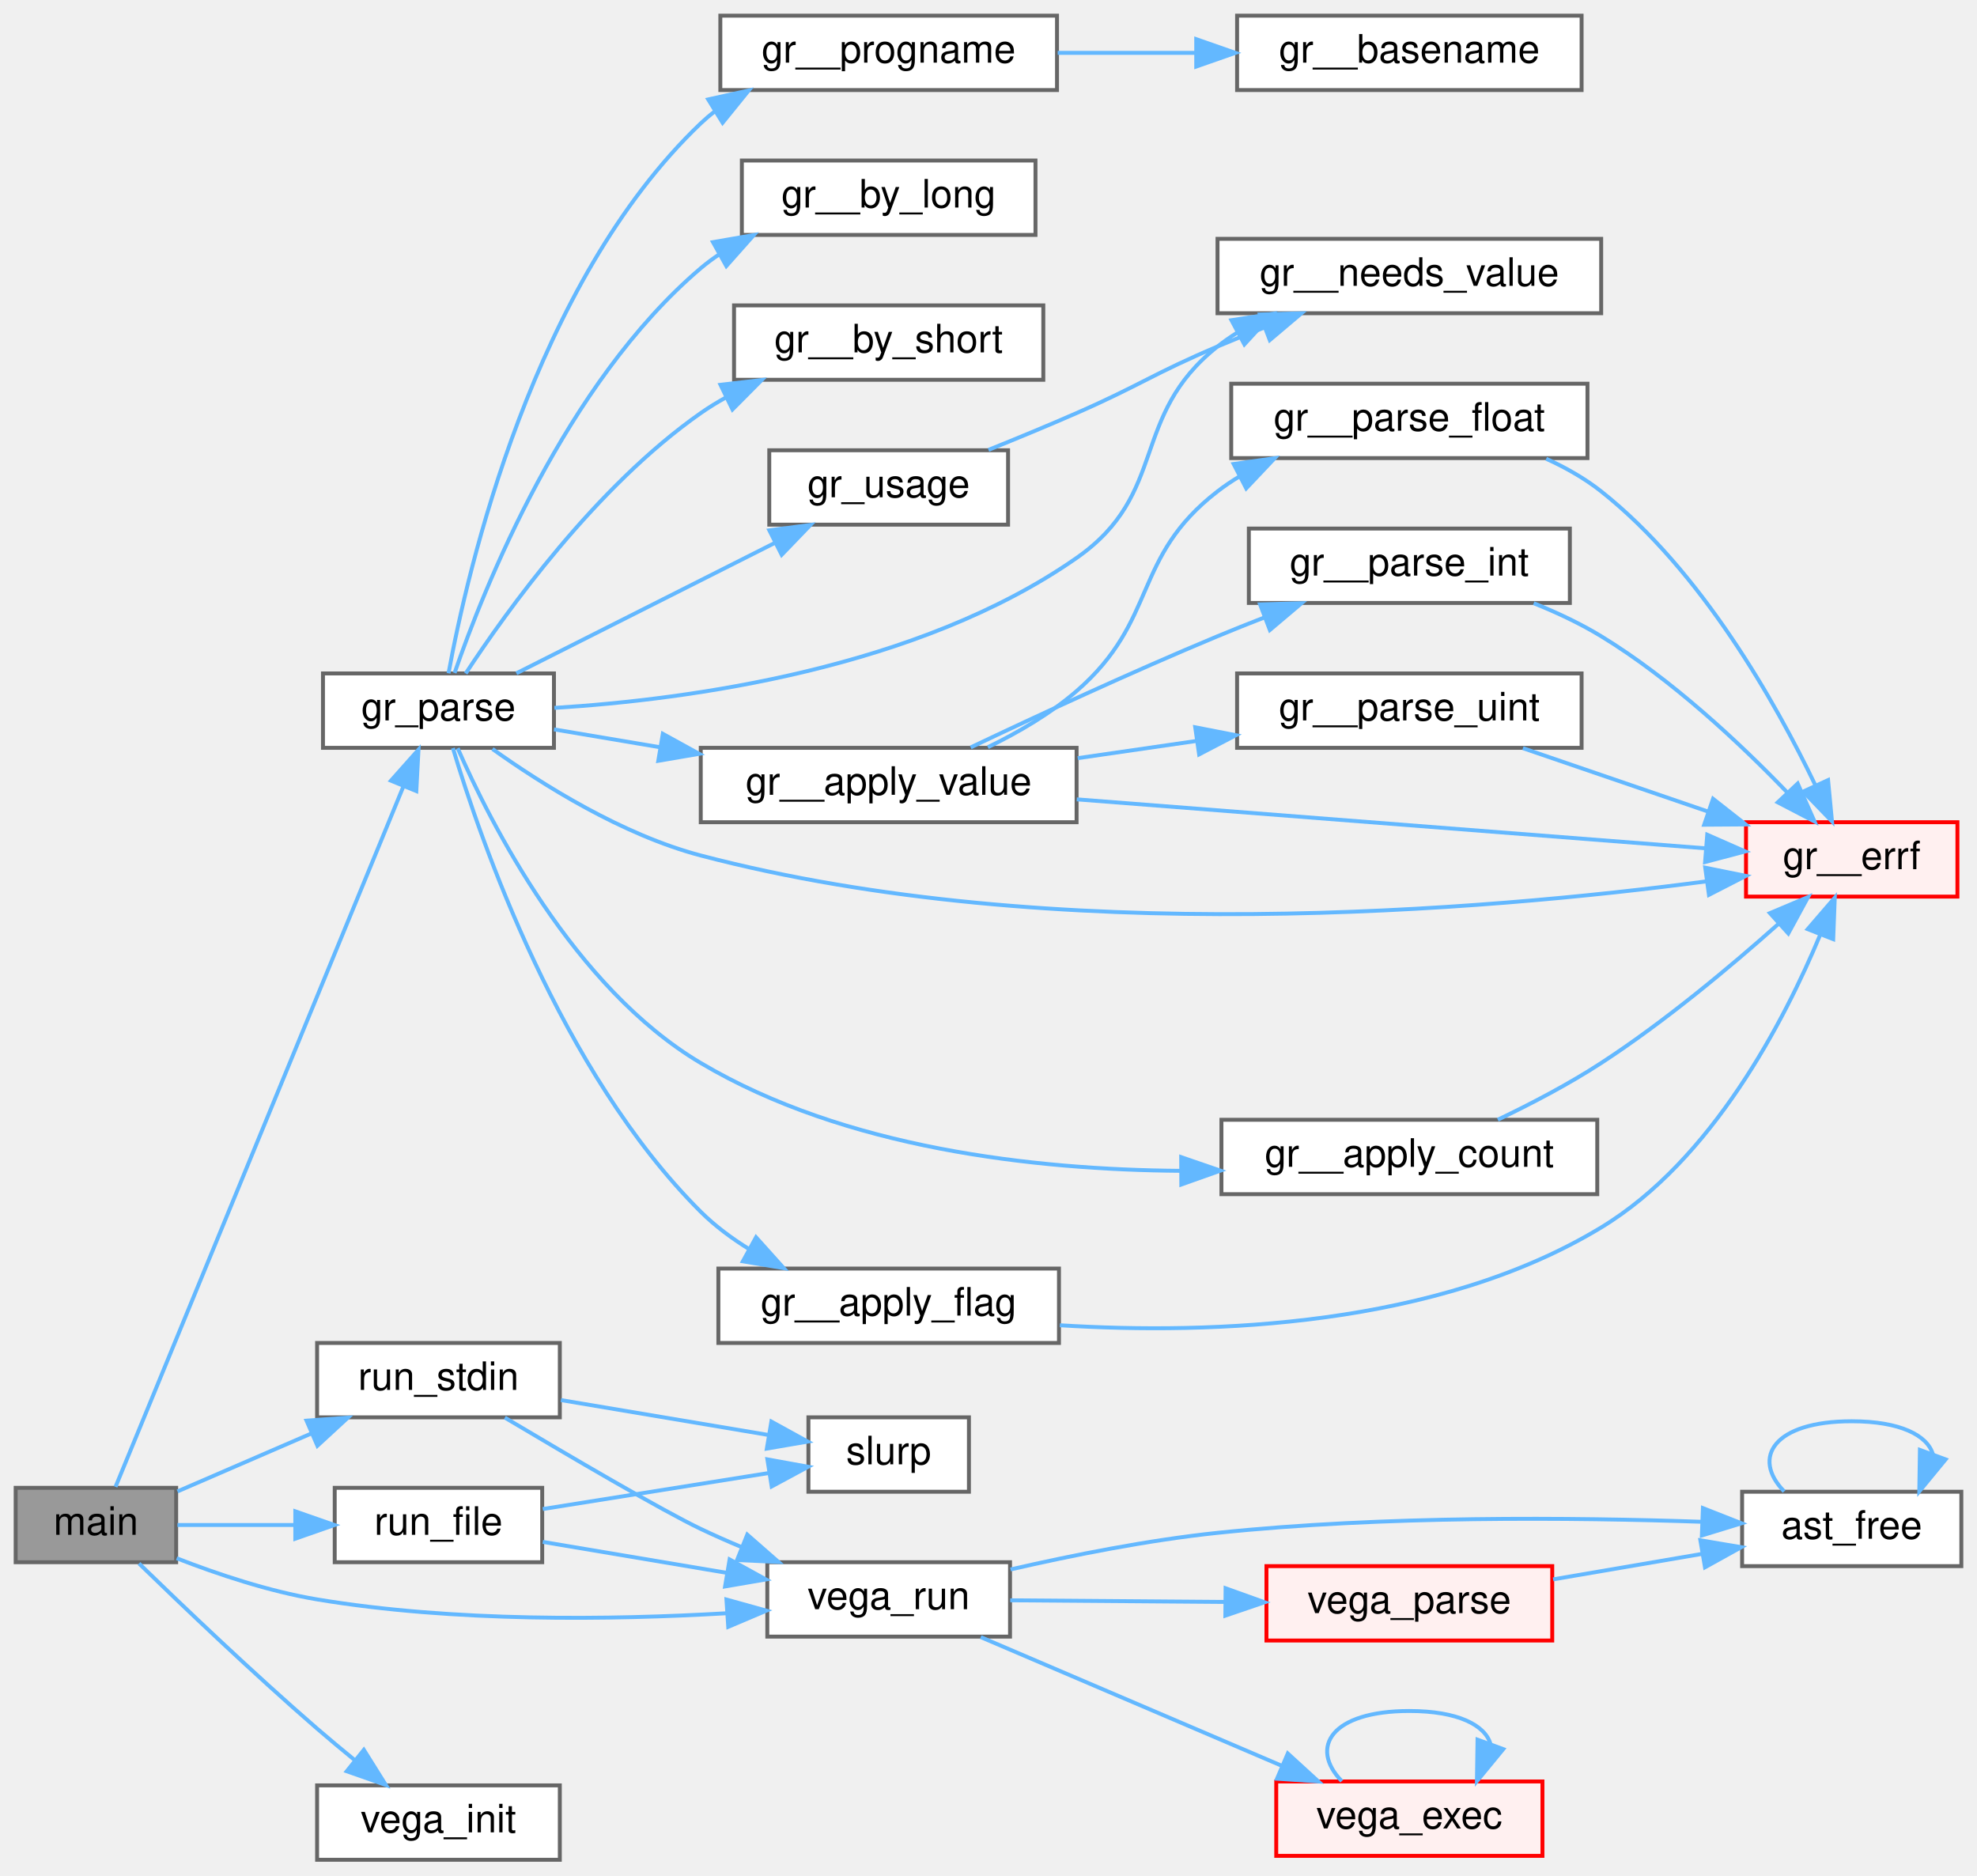
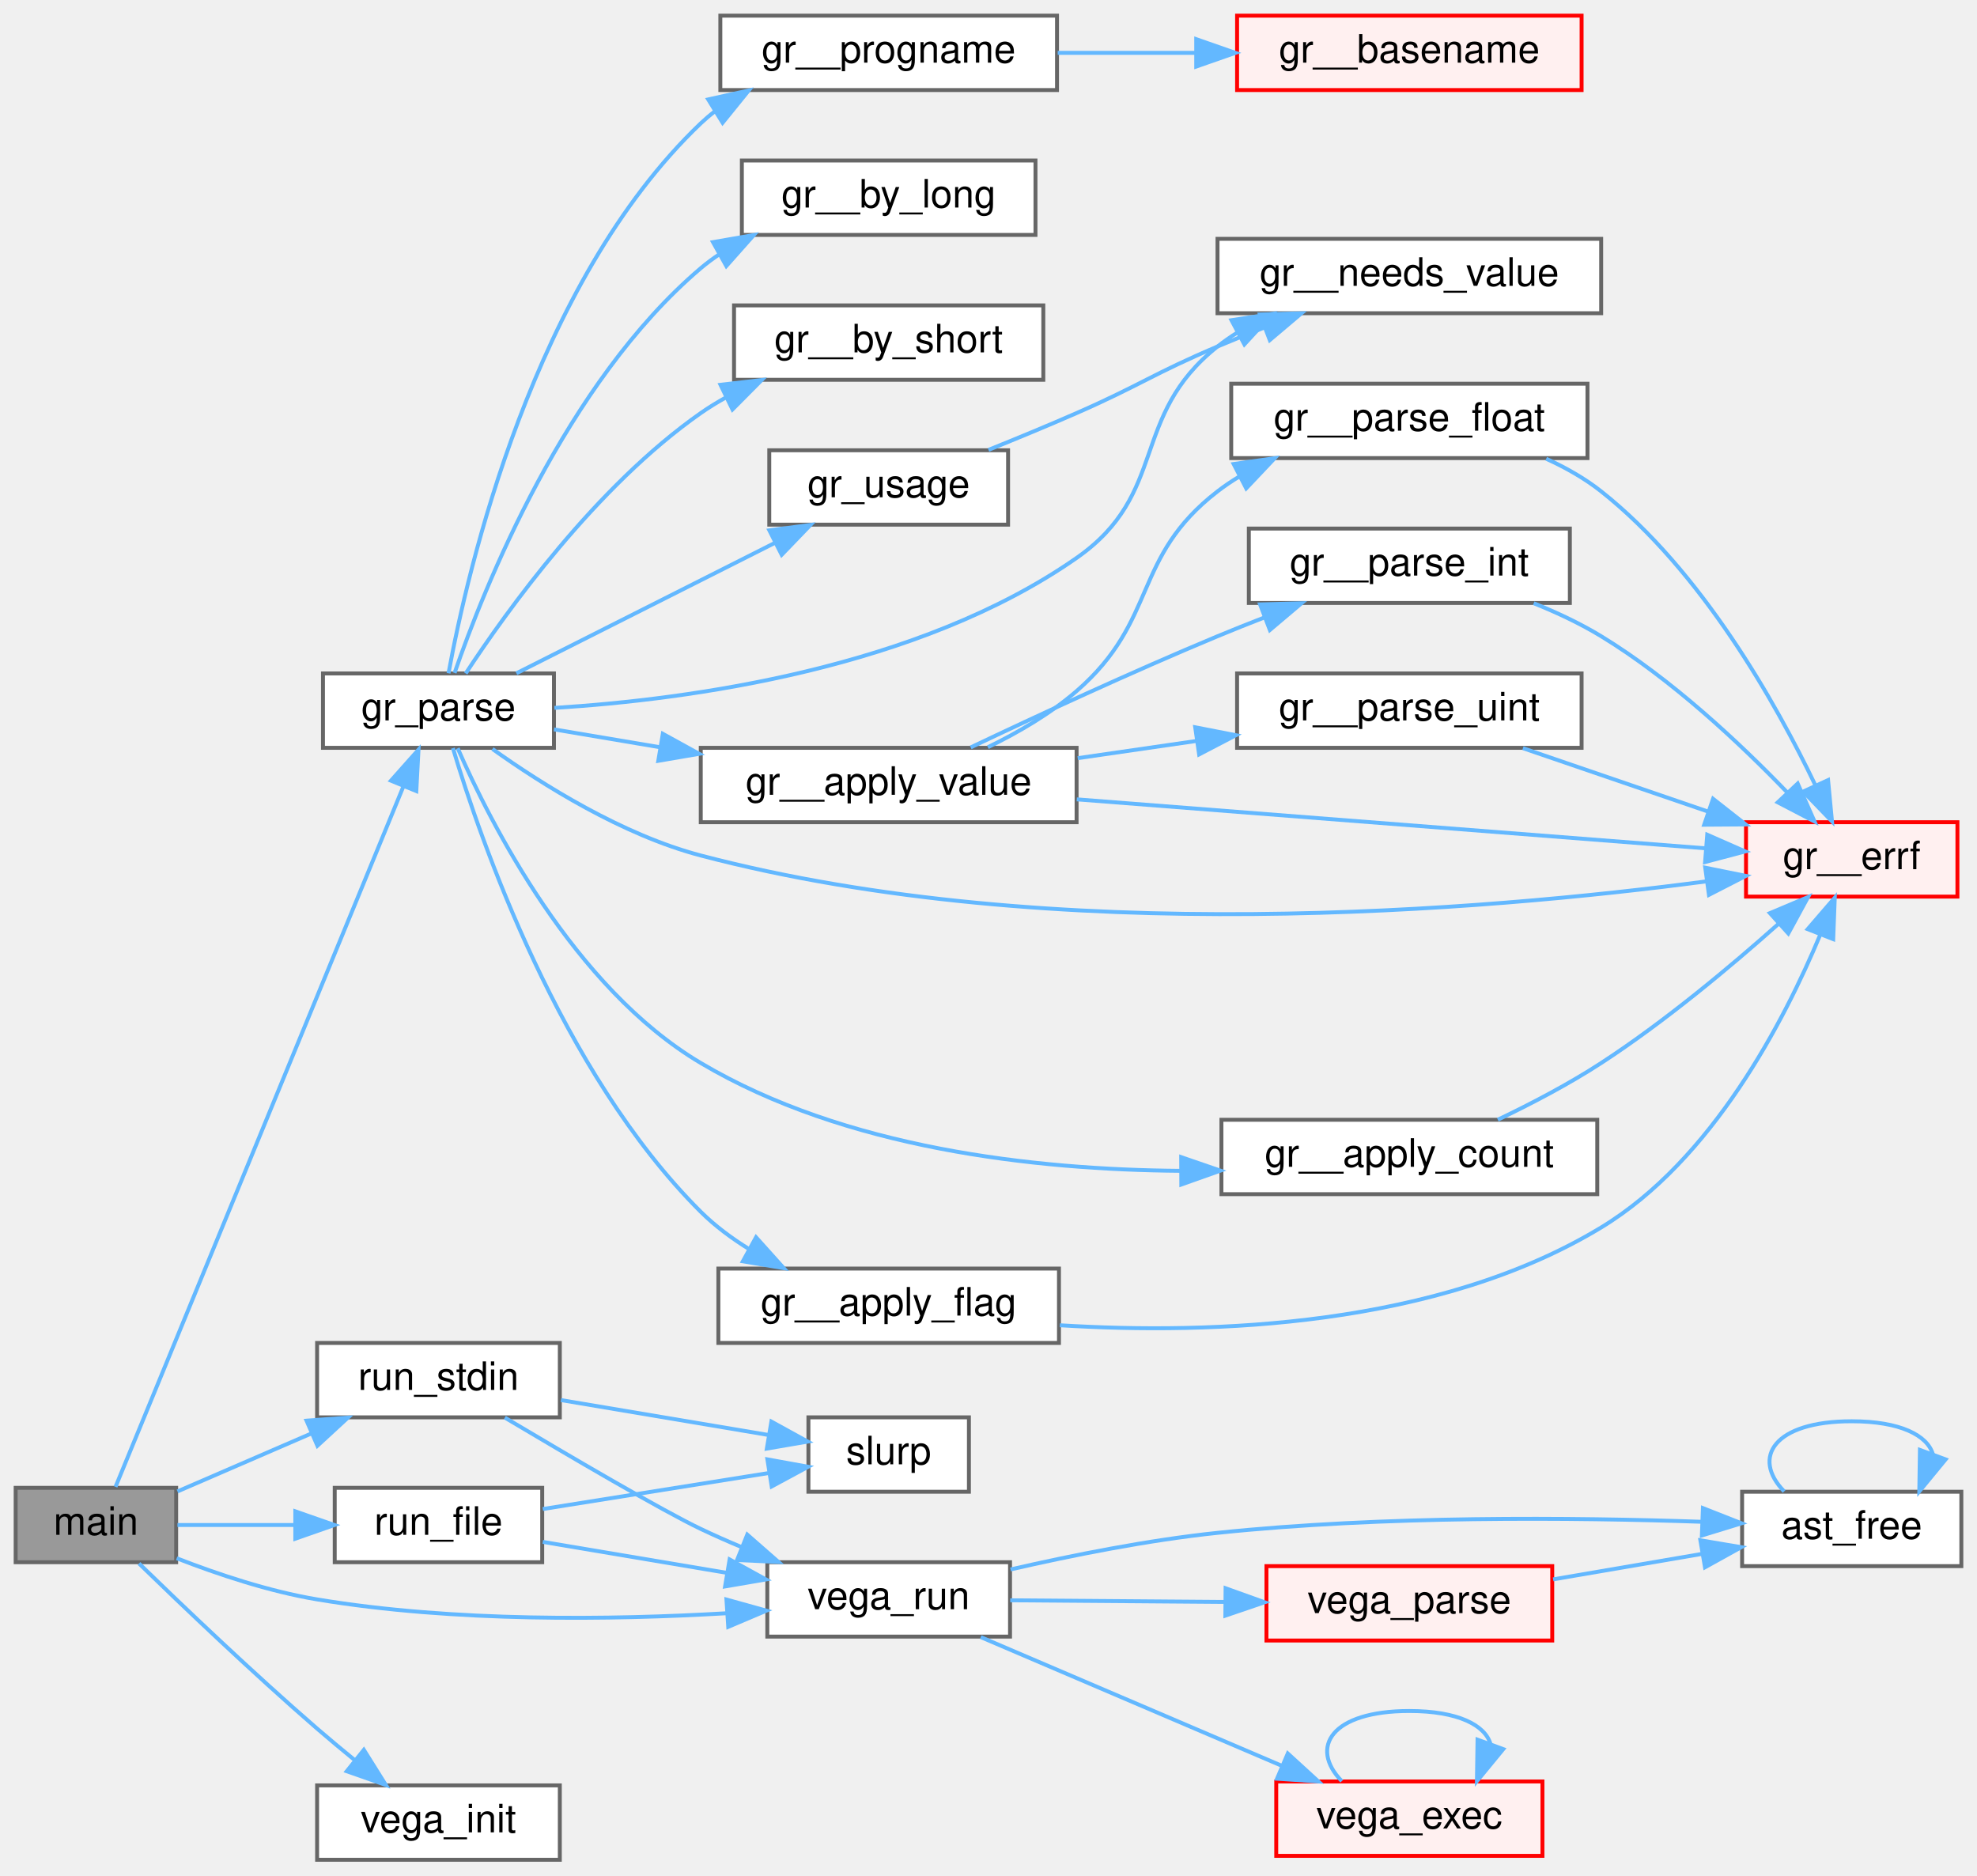
<svg xmlns="http://www.w3.org/2000/svg" xmlns:xlink="http://www.w3.org/1999/xlink" width="505pt" height="479pt" viewBox="0.00 0.00 505.00 479.00">
  <g id="graph0" class="graph" transform="scale(1 1) rotate(0) translate(4 475)">
    <g id="Node000001" class="node">
      <g id="a_Node000001">
        <a xlink:title=" ">
          <polygon fill="#999999" stroke="#666666" points="41,-95 0,-95 0,-76 41,-76 41,-95" />
          <text text-anchor="middle" x="20.5" y="-83" font-family="Helvetica,sans-Serif" font-size="10.00">main</text>
        </a>
      </g>
    </g>
    <g id="Node000002" class="node">
      <g id="a_Node000002">
        <a xlink:href="grendizer_8c.html#a856ce27279fc9ff59cc800cb6b638444" target="_top" xlink:title="Parse command-line arguments according to spec.">
          <polygon fill="white" stroke="#666666" points="137.5,-303 78.5,-303 78.5,-284 137.5,-284 137.5,-303" />
          <text text-anchor="middle" x="108" y="-291" font-family="Helvetica,sans-Serif" font-size="10.00">gr_parse</text>
        </a>
      </g>
    </g>
    <g id="edge1_Node000001_Node000002" class="edge">
      <g id="a_edge1_Node000001_Node000002">
        <a xlink:title=" ">
          <path fill="none" stroke="#63b8ff" d="M25.51,-95.25C38.75,-127.46 81.22,-230.79 99.03,-274.11" />
          <polygon fill="#63b8ff" stroke="#63b8ff" points="95.86,-275.61 102.9,-283.53 102.34,-272.95 95.86,-275.61" />
        </a>
      </g>
    </g>
-     <g id="Node000018" class="node">
-       <g id="a_Node000018">
+     <g id="Node000019" class="node">
+       <g id="a_Node000019">
        <a xlink:href="user_2apps_2vega_2main_8c.html#ae3a067ea1e9a6422d4961a492ef99534" target="_top" xlink:title=" ">
          <polygon fill="white" stroke="#666666" points="134.5,-95 81.5,-95 81.5,-76 134.5,-76 134.5,-95" />
          <text text-anchor="middle" x="108" y="-83" font-family="Helvetica,sans-Serif" font-size="10.00">run_file</text>
        </a>
      </g>
    </g>
-     <g id="edge22_Node000001_Node000018" class="edge">
-       <g id="a_edge22_Node000001_Node000018">
+     <g id="edge22_Node000001_Node000019" class="edge">
+       <g id="a_edge22_Node000001_Node000019">
        <a xlink:title=" ">
          <path fill="none" stroke="#63b8ff" d="M41.33,-85.5C50.28,-85.5 61.14,-85.5 71.43,-85.5" />
          <polygon fill="#63b8ff" stroke="#63b8ff" points="71.43,-89 81.43,-85.5 71.43,-82 71.43,-89" />
        </a>
      </g>
    </g>
-     <g id="Node000020" class="node">
-       <g id="a_Node000020">
+     <g id="Node000021" class="node">
+       <g id="a_Node000021">
        <a xlink:href="vega_8c.html#a95d9a07c640e9123954c98285e304307" target="_top" xlink:title="Parse and execute one line of vega input.">
          <polygon fill="white" stroke="#666666" points="254,-76 192,-76 192,-57 254,-57 254,-76" />
          <text text-anchor="middle" x="223" y="-64" font-family="Helvetica,sans-Serif" font-size="10.00">vega_run</text>
        </a>
      </g>
    </g>
-     <g id="edge35_Node000001_Node000020" class="edge">
-       <g id="a_edge35_Node000001_Node000020">
+     <g id="edge35_Node000001_Node000021" class="edge">
+       <g id="a_edge35_Node000001_Node000021">
        <a xlink:title=" ">
          <path fill="none" stroke="#63b8ff" d="M41.13,-77.01C51.56,-72.95 64.74,-68.54 77,-66.5 111.94,-60.68 152.28,-61.26 181.53,-62.96" />
          <polygon fill="#63b8ff" stroke="#63b8ff" points="181.56,-66.47 191.77,-63.63 182.02,-59.49 181.56,-66.47" />
        </a>
      </g>
    </g>
-     <g id="Node000097" class="node">
-       <g id="a_Node000097">
+     <g id="Node000098" class="node">
+       <g id="a_Node000098">
        <a xlink:href="user_2apps_2vega_2main_8c.html#a96d656030559612d7fc9ebe5b3421bf1" target="_top" xlink:title=" ">
          <polygon fill="white" stroke="#666666" points="139,-132 77,-132 77,-113 139,-113 139,-132" />
          <text text-anchor="middle" x="108" y="-120" font-family="Helvetica,sans-Serif" font-size="10.00">run_stdin</text>
        </a>
      </g>
    </g>
-     <g id="edge31_Node000001_Node000097" class="edge">
-       <g id="a_edge31_Node000001_Node000097">
+     <g id="edge31_Node000001_Node000098" class="edge">
+       <g id="a_edge31_Node000001_Node000098">
        <a xlink:title=" ">
          <path fill="none" stroke="#63b8ff" d="M41.33,-94.08C51.5,-98.48 64.14,-103.95 75.6,-108.91" />
          <polygon fill="#63b8ff" stroke="#63b8ff" points="74.3,-112.16 84.87,-112.92 77.08,-105.74 74.3,-112.16" />
        </a>
      </g>
    </g>
-     <g id="Node000098" class="node">
-       <g id="a_Node000098">
+     <g id="Node000099" class="node">
+       <g id="a_Node000099">
        <a xlink:href="vega_8c.html#af032a348a0968cfde27fd6601005274a" target="_top" xlink:title="Register the host operations table. Must be called once before any vega_run() / vega_setvar() call....">
          <polygon fill="white" stroke="#666666" points="139,-19 77,-19 77,0 139,0 139,-19" />
          <text text-anchor="middle" x="108" y="-7" font-family="Helvetica,sans-Serif" font-size="10.00">vega_init</text>
        </a>
      </g>
    </g>
-     <g id="edge34_Node000001_Node000098" class="edge">
-       <g id="a_edge34_Node000001_Node000098">
+     <g id="edge34_Node000001_Node000099" class="edge">
+       <g id="a_edge34_Node000001_Node000099">
        <a xlink:title=" ">
          <path fill="none" stroke="#63b8ff" d="M31.51,-75.67C42.46,-65.03 60.63,-47.68 77,-33.5 80.09,-30.83 83.42,-28.06 86.69,-25.39" />
          <polygon fill="#63b8ff" stroke="#63b8ff" points="88.94,-28.08 94.56,-19.1 84.57,-22.61 88.94,-28.08" />
        </a>
      </g>
    </g>
    <g id="Node000003" class="node">
      <g id="a_Node000003">
        <a xlink:href="grendizer_8c.html#aa797faea2bca5a766903925a39cb8257" target="_top" xlink:title="Increment the accumulating counter storage.">
          <polygon fill="white" stroke="#666666" points="404,-189 308,-189 308,-170 404,-170 404,-189" />
          <text text-anchor="middle" x="356" y="-177" font-family="Helvetica,sans-Serif" font-size="10.00">gr__apply_count</text>
        </a>
      </g>
    </g>
    <g id="edge2_Node000002_Node000003" class="edge">
      <g id="a_edge2_Node000002_Node000003">
        <a xlink:title=" ">
          <path fill="none" stroke="#63b8ff" d="M112.92,-283.89C121.22,-264.9 142.5,-222.77 175,-203.5 211.81,-181.67 260.19,-176.24 297.52,-175.96" />
          <polygon fill="#63b8ff" stroke="#63b8ff" points="297.72,-179.46 307.74,-176.01 297.75,-172.46 297.72,-179.46" />
        </a>
      </g>
    </g>
    <g id="Node000004" class="node">
      <g id="a_Node000004">
        <a xlink:href="grendizer_8c.html#a567dd32fb181a8127afb574abb37fb6b" target="_top" xlink:title="Write a formatted diagnostic to buf or fallback stream. Truncates with &quot;...&quot; when buf is too small; f...">
          <polygon fill="#fff0f0" stroke="red" points="496,-265 442,-265 442,-246 496,-246 496,-265" />
          <text text-anchor="middle" x="469" y="-253" font-family="Helvetica,sans-Serif" font-size="10.00">gr__errf</text>
        </a>
      </g>
    </g>
    <g id="edge16_Node000002_Node000004" class="edge">
      <g id="a_edge16_Node000002_Node000004">
        <a xlink:title=" ">
          <path fill="none" stroke="#63b8ff" d="M121.79,-283.71C134.49,-274.64 154.93,-261.78 175,-256.5 264.89,-232.86 375.73,-242.46 431.82,-249.89" />
          <polygon fill="#63b8ff" stroke="#63b8ff" points="431.58,-253.39 441.96,-251.29 432.53,-246.45 431.58,-253.39" />
        </a>
      </g>
    </g>
    <g id="Node000007" class="node">
      <g id="a_Node000007">
        <a xlink:href="grendizer_8c.html#ad77dd2a004746af8d162015d09c07540" target="_top" xlink:title="Set the boolean flag storage to 1.">
          <polygon fill="white" stroke="#666666" points="266.5,-151 179.5,-151 179.5,-132 266.5,-132 266.5,-151" />
          <text text-anchor="middle" x="223" y="-139" font-family="Helvetica,sans-Serif" font-size="10.00">gr__apply_flag</text>
        </a>
      </g>
    </g>
    <g id="edge4_Node000002_Node000007" class="edge">
      <g id="a_edge4_Node000002_Node000007">
        <a xlink:title=" ">
          <path fill="none" stroke="#63b8ff" d="M111.69,-283.92C118.61,-260.82 139.04,-201.32 175,-165.5 178.64,-161.88 182.94,-158.69 187.43,-155.92" />
          <polygon fill="#63b8ff" stroke="#63b8ff" points="189.12,-158.99 196.2,-151.11 185.75,-152.85 189.12,-158.99" />
        </a>
      </g>
    </g>
    <g id="Node000008" class="node">
      <g id="a_Node000008">
        <a xlink:href="grendizer_8c.html#a7cd7ff450550ead6f6dea5d440874db8" target="_top" xlink:title="Dispatch value parsing to the correct typed handler for o.">
          <polygon fill="white" stroke="#666666" points="271,-284 175,-284 175,-265 271,-265 271,-284" />
          <text text-anchor="middle" x="223" y="-272" font-family="Helvetica,sans-Serif" font-size="10.00">gr__apply_value</text>
        </a>
      </g>
    </g>
    <g id="edge6_Node000002_Node000008" class="edge">
      <g id="a_edge6_Node000002_Node000008">
        <a xlink:title=" ">
          <path fill="none" stroke="#63b8ff" d="M137.51,-288.71C145.77,-287.32 155.1,-285.75 164.46,-284.17" />
          <polygon fill="#63b8ff" stroke="#63b8ff" points="165.31,-287.58 174.59,-282.47 164.15,-280.68 165.31,-287.58" />
        </a>
      </g>
    </g>
    <g id="Node000012" class="node">
      <g id="a_Node000012">
        <a xlink:href="grendizer_8c.html#a8c5930904c98c02e2c149425638d7a85" target="_top" xlink:title="Find an option descriptor by long name, length-bounded (no NUL required).">
          <polygon fill="white" stroke="#666666" points="260.5,-434 185.5,-434 185.5,-415 260.5,-415 260.5,-434" />
          <text text-anchor="middle" x="223" y="-422" font-family="Helvetica,sans-Serif" font-size="10.00">gr__by_long</text>
        </a>
      </g>
    </g>
    <g id="edge14_Node000002_Node000012" class="edge">
      <g id="a_edge14_Node000002_Node000012">
        <a xlink:title=" ">
          <path fill="none" stroke="#63b8ff" d="M112.12,-303.13C119.56,-324.66 140.36,-377.09 175,-406.5 176.5,-407.77 178.1,-408.96 179.77,-410.07" />
          <polygon fill="#63b8ff" stroke="#63b8ff" points="178.12,-413.16 188.56,-414.97 181.53,-407.05 178.12,-413.16" />
        </a>
      </g>
    </g>
    <g id="Node000013" class="node">
      <g id="a_Node000013">
        <a xlink:href="grendizer_8c.html#a5a02919a2bacd3e11e6c11c25f421f81" target="_top" xlink:title="Find an option descriptor by its short character key.">
          <polygon fill="white" stroke="#666666" points="262.5,-397 183.5,-397 183.5,-378 262.5,-378 262.5,-397" />
          <text text-anchor="middle" x="223" y="-385" font-family="Helvetica,sans-Serif" font-size="10.00">gr__by_short</text>
        </a>
      </g>
    </g>
    <g id="edge15_Node000002_Node000013" class="edge">
      <g id="a_edge15_Node000002_Node000013">
        <a xlink:title=" ">
          <path fill="none" stroke="#63b8ff" d="M114.96,-303C125.35,-318.85 148.23,-350.76 175,-369.5 177.07,-370.95 179.27,-372.3 181.54,-373.55" />
          <polygon fill="#63b8ff" stroke="#63b8ff" points="180.04,-376.72 190.57,-377.94 183.1,-370.42 180.04,-376.72" />
        </a>
      </g>
    </g>
    <g id="Node000014" class="node">
      <g id="a_Node000014">
        <a xlink:href="grendizer_8c.html#a5ad67079ff756c8f59550116192284db" target="_top" xlink:title="Return non-zero if the option kind requires a value token.">
          <polygon fill="white" stroke="#666666" points="405,-414 307,-414 307,-395 405,-395 405,-414" />
          <text text-anchor="middle" x="356" y="-402" font-family="Helvetica,sans-Serif" font-size="10.00">gr__needs_value</text>
        </a>
      </g>
    </g>
    <g id="edge17_Node000002_Node000014" class="edge">
      <g id="a_edge17_Node000002_Node000014">
        <a xlink:title=" ">
          <path fill="none" stroke="#63b8ff" d="M137.61,-294.2C172.13,-296.34 230.56,-304.26 271,-332.5 294.65,-349.01 284.41,-368.57 307,-386.5 308.57,-387.74 310.23,-388.91 311.96,-390" />
          <polygon fill="#63b8ff" stroke="#63b8ff" points="310.56,-393.22 321.03,-394.84 313.86,-387.04 310.56,-393.22" />
        </a>
      </g>
    </g>
    <g id="Node000015" class="node">
      <g id="a_Node000015">
        <a xlink:href="grendizer_8c.html#a8dc5a5bb6f608ade07c04cc6d3028ac5" target="_top" xlink:title="Resolve the display program name from spec and argv0.">
          <polygon fill="white" stroke="#666666" points="266,-471 180,-471 180,-452 266,-452 266,-471" />
          <text text-anchor="middle" x="223" y="-459" font-family="Helvetica,sans-Serif" font-size="10.00">gr__progname</text>
        </a>
      </g>
    </g>
    <g id="edge18_Node000002_Node000015" class="edge">
      <g id="a_edge18_Node000002_Node000015">
        <a xlink:title=" ">
          <path fill="none" stroke="#63b8ff" d="M110.57,-303.04C115.36,-329.17 132.15,-402.69 175,-443.5 176.11,-444.55 177.28,-445.55 178.51,-446.49" />
          <polygon fill="#63b8ff" stroke="#63b8ff" points="176.9,-449.61 187.25,-451.89 180.58,-443.65 176.9,-449.61" />
        </a>
      </g>
    </g>
-     <g id="Node000017" class="node">
-       <g id="a_Node000017">
+     <g id="Node000018" class="node">
+       <g id="a_Node000018">
        <a xlink:href="grendizer_8c.html#ae8d1395c4aff81c99dce0b92a2f27f79" target="_top" xlink:title="Emit formatted usage text for spec to stream.">
          <polygon fill="white" stroke="#666666" points="253.5,-360 192.5,-360 192.5,-341 253.5,-341 253.5,-360" />
          <text text-anchor="middle" x="223" y="-348" font-family="Helvetica,sans-Serif" font-size="10.00">gr_usage</text>
        </a>
      </g>
    </g>
-     <g id="edge20_Node000002_Node000017" class="edge">
-       <g id="a_edge20_Node000002_Node000017">
+     <g id="edge20_Node000002_Node000018" class="edge">
+       <g id="a_edge20_Node000002_Node000018">
        <a xlink:title=" ">
          <path fill="none" stroke="#63b8ff" d="M127.91,-303.04C145.92,-312.12 173.25,-325.91 193.82,-336.29" />
          <polygon fill="#63b8ff" stroke="#63b8ff" points="192.52,-339.55 203.02,-340.93 195.67,-333.3 192.52,-339.55" />
        </a>
      </g>
    </g>
    <g id="edge3_Node000003_Node000004" class="edge">
      <g id="a_edge3_Node000003_Node000004">
        <a xlink:title=" ">
          <path fill="none" stroke="#63b8ff" d="M378.6,-189.02C387.07,-193.07 396.72,-198.11 405,-203.5 421.23,-214.06 438.06,-228.14 450.24,-238.99" />
          <polygon fill="#63b8ff" stroke="#63b8ff" points="448.1,-241.78 457.86,-245.9 452.8,-236.59 448.1,-241.78" />
        </a>
      </g>
    </g>
    <g id="edge5_Node000007_Node000004" class="edge">
      <g id="a_edge5_Node000007_Node000004">
        <a xlink:title=" ">
          <path fill="none" stroke="#63b8ff" d="M266.72,-136.52C305.59,-134.12 363.1,-136.09 405,-161.5 433.42,-178.74 451.79,-214.25 460.99,-236.35" />
          <polygon fill="#63b8ff" stroke="#63b8ff" points="457.75,-237.69 464.67,-245.72 464.27,-235.13 457.75,-237.69" />
        </a>
      </g>
    </g>
    <g id="edge7_Node000008_Node000004" class="edge">
      <g id="a_edge7_Node000008_Node000004">
        <a xlink:title=" ">
          <path fill="none" stroke="#63b8ff" d="M271.05,-270.84C317.9,-267.19 388.83,-261.66 431.56,-258.34" />
          <polygon fill="#63b8ff" stroke="#63b8ff" points="432.09,-261.81 441.79,-257.54 431.54,-254.83 432.09,-261.81" />
        </a>
      </g>
    </g>
    <g id="Node000009" class="node">
      <g id="a_Node000009">
        <a xlink:href="grendizer_8c.html#a0eae8d348350684f2fa1b77435cd0c0e" target="_top" xlink:title="Parse a floating-point value from text into out. Hand-rolled to avoid a strtod dependency in freestan...">
          <polygon fill="white" stroke="#666666" points="401.5,-377 310.5,-377 310.5,-358 401.5,-358 401.5,-377" />
          <text text-anchor="middle" x="356" y="-365" font-family="Helvetica,sans-Serif" font-size="10.00">gr__parse_float</text>
        </a>
      </g>
    </g>
    <g id="edge8_Node000008_Node000009" class="edge">
      <g id="a_edge8_Node000008_Node000009">
        <a xlink:title=" ">
          <path fill="none" stroke="#63b8ff" d="M248.34,-284.16C256.08,-287.92 264.35,-292.74 271,-298.5 291.97,-316.67 285.04,-332.55 307,-349.5 308.77,-350.87 310.66,-352.14 312.63,-353.33" />
          <polygon fill="#63b8ff" stroke="#63b8ff" points="311.12,-356.49 321.61,-357.97 314.33,-350.27 311.12,-356.49" />
        </a>
      </g>
    </g>
    <g id="Node000010" class="node">
      <g id="a_Node000010">
        <a xlink:href="grendizer_8c.html#a91c2a6ae03cea75ee7262316b3c395f2" target="_top" xlink:title="Parse a signed decimal integer from text into out.">
          <polygon fill="white" stroke="#666666" points="397,-340 315,-340 315,-321 397,-321 397,-340" />
          <text text-anchor="middle" x="356" y="-328" font-family="Helvetica,sans-Serif" font-size="10.00">gr__parse_int</text>
        </a>
      </g>
    </g>
    <g id="edge10_Node000008_Node000010" class="edge">
      <g id="a_edge10_Node000008_Node000010">
        <a xlink:title=" ">
          <path fill="none" stroke="#63b8ff" d="M243.95,-284.11C260.66,-292.05 285.2,-303.43 307,-312.5 310.88,-314.11 314.97,-315.75 319.05,-317.33" />
          <polygon fill="#63b8ff" stroke="#63b8ff" points="317.87,-320.63 328.46,-320.93 320.37,-314.09 317.87,-320.63" />
        </a>
      </g>
    </g>
    <g id="Node000011" class="node">
      <g id="a_Node000011">
        <a xlink:href="grendizer_8c.html#a8e70c9e2b4b39959c3a210f3aae769ce" target="_top" xlink:title="Parse an unsigned decimal integer from text into out.">
          <polygon fill="white" stroke="#666666" points="400,-303 312,-303 312,-284 400,-284 400,-303" />
          <text text-anchor="middle" x="356" y="-291" font-family="Helvetica,sans-Serif" font-size="10.00">gr__parse_uint</text>
        </a>
      </g>
    </g>
    <g id="edge12_Node000008_Node000011" class="edge">
      <g id="a_edge12_Node000008_Node000011">
        <a xlink:title=" ">
          <path fill="none" stroke="#63b8ff" d="M271.29,-281.36C281.19,-282.79 291.68,-284.32 301.78,-285.78" />
          <polygon fill="#63b8ff" stroke="#63b8ff" points="301.3,-289.25 311.7,-287.22 302.3,-282.32 301.3,-289.25" />
        </a>
      </g>
    </g>
    <g id="edge9_Node000009_Node000004" class="edge">
      <g id="a_edge9_Node000009_Node000004">
        <a xlink:title=" ">
          <path fill="none" stroke="#63b8ff" d="M390.96,-357.83C395.95,-355.56 400.81,-352.81 405,-349.5 430.68,-329.17 449.63,-295.45 459.73,-274.41" />
          <polygon fill="#63b8ff" stroke="#63b8ff" points="462.96,-275.76 463.96,-265.21 456.6,-272.83 462.96,-275.76" />
        </a>
      </g>
    </g>
    <g id="edge11_Node000010_Node000004" class="edge">
      <g id="a_edge11_Node000010_Node000004">
        <a xlink:title=" ">
          <path fill="none" stroke="#63b8ff" d="M387.77,-320.93C393.68,-318.56 399.68,-315.74 405,-312.5 422.98,-301.55 440.5,-285.09 452.47,-272.67" />
          <polygon fill="#63b8ff" stroke="#63b8ff" points="455.2,-274.88 459.5,-265.19 450.1,-270.08 455.2,-274.88" />
        </a>
      </g>
    </g>
    <g id="edge13_Node000011_Node000004" class="edge">
      <g id="a_edge13_Node000011_Node000004">
        <a xlink:title=" ">
          <path fill="none" stroke="#63b8ff" d="M385.01,-283.91C399.34,-279.01 416.94,-272.98 432.24,-267.74" />
          <polygon fill="#63b8ff" stroke="#63b8ff" points="433.58,-270.98 441.91,-264.43 431.31,-264.36 433.58,-270.98" />
        </a>
      </g>
    </g>
    <g id="Node000016" class="node">
      <g id="a_Node000016">
        <a xlink:href="grendizer_8c.html#a4d249c789c4f5a7161db904ba8844fe5" target="_top" xlink:title="Return the filename component of path (after the last '/').">
-           <polygon fill="white" stroke="#666666" points="400,-471 312,-471 312,-452 400,-452 400,-471" />
+           <polygon fill="#fff0f0" stroke="red" points="400,-471 312,-471 312,-452 400,-452 400,-471" />
          <text text-anchor="middle" x="356" y="-459" font-family="Helvetica,sans-Serif" font-size="10.00">gr__basename</text>
        </a>
      </g>
    </g>
    <g id="edge19_Node000015_Node000016" class="edge">
      <g id="a_edge19_Node000015_Node000016">
        <a xlink:title=" ">
          <path fill="none" stroke="#63b8ff" d="M266.17,-461.5C277.39,-461.5 289.67,-461.5 301.41,-461.5" />
          <polygon fill="#63b8ff" stroke="#63b8ff" points="301.56,-465 311.56,-461.5 301.56,-458 301.56,-465" />
        </a>
      </g>
    </g>
-     <g id="edge21_Node000017_Node000014" class="edge">
-       <g id="a_edge21_Node000017_Node000014">
+     <g id="edge21_Node000018_Node000014" class="edge">
+       <g id="a_edge21_Node000018_Node000014">
        <a xlink:title=" ">
          <path fill="none" stroke="#63b8ff" d="M248.5,-360.1C255.78,-363.03 263.74,-366.32 271,-369.5 287.21,-376.6 290.7,-379.61 307,-386.5 310.87,-388.14 314.95,-389.78 319.03,-391.38" />
          <polygon fill="#63b8ff" stroke="#63b8ff" points="317.85,-394.68 328.44,-394.98 320.35,-388.14 317.85,-394.68" />
        </a>
      </g>
    </g>
-     <g id="Node000019" class="node">
-       <g id="a_Node000019">
+     <g id="Node000020" class="node">
+       <g id="a_Node000020">
        <a xlink:href="user_2apps_2vega_2main_8c.html#ab770146bd9a4ad2a22ed5d4f90d2bb25" target="_top" xlink:title=" ">
          <polygon fill="white" stroke="#666666" points="243.5,-113 202.5,-113 202.5,-94 243.5,-94 243.5,-113" />
          <text text-anchor="middle" x="223" y="-101" font-family="Helvetica,sans-Serif" font-size="10.00">slurp</text>
        </a>
      </g>
    </g>
-     <g id="edge23_Node000018_Node000019" class="edge">
-       <g id="a_edge23_Node000018_Node000019">
+     <g id="edge23_Node000019_Node000020" class="edge">
+       <g id="a_edge23_Node000019_Node000020">
        <a xlink:title=" ">
          <path fill="none" stroke="#63b8ff" d="M134.64,-89.58C151.84,-92.32 174.55,-95.94 192.5,-98.8" />
          <polygon fill="#63b8ff" stroke="#63b8ff" points="192.02,-102.27 202.44,-100.38 193.12,-95.35 192.02,-102.27" />
        </a>
      </g>
    </g>
-     <g id="edge24_Node000018_Node000020" class="edge">
-       <g id="a_edge24_Node000018_Node000020">
+     <g id="edge24_Node000019_Node000021" class="edge">
+       <g id="a_edge24_Node000019_Node000021">
        <a xlink:title=" ">
          <path fill="none" stroke="#63b8ff" d="M134.64,-81.19C148.53,-78.85 166.01,-75.91 181.67,-73.28" />
          <polygon fill="#63b8ff" stroke="#63b8ff" points="182.37,-76.71 191.65,-71.6 181.21,-69.81 182.37,-76.71" />
        </a>
      </g>
    </g>
-     <g id="Node000021" class="node">
-       <g id="a_Node000021">
+     <g id="Node000022" class="node">
+       <g id="a_Node000022">
        <a xlink:href="ast_8c.html#aae44fe1727e0225285b3c5b0af4faa46" target="_top" xlink:title="Free an AST node and everything it owns. NULL-safe.">
          <polygon fill="white" stroke="#666666" points="497,-94 441,-94 441,-75 497,-75 497,-94" />
          <text text-anchor="middle" x="469" y="-82" font-family="Helvetica,sans-Serif" font-size="10.00">ast_free</text>
        </a>
      </g>
    </g>
-     <g id="edge25_Node000020_Node000021" class="edge">
-       <g id="a_edge25_Node000020_Node000021">
+     <g id="edge25_Node000021_Node000022" class="edge">
+       <g id="a_edge25_Node000021_Node000022">
        <a xlink:title=" ">
          <path fill="none" stroke="#63b8ff" d="M254.13,-74.15C269.79,-77.75 289.3,-81.65 307,-83.5 349.27,-87.92 398.12,-87.44 430.83,-86.32" />
          <polygon fill="#63b8ff" stroke="#63b8ff" points="430.99,-89.82 440.85,-85.94 430.72,-82.83 430.99,-89.82" />
        </a>
      </g>
    </g>
-     <g id="Node000022" class="node">
-       <g id="a_Node000022">
+     <g id="Node000023" class="node">
+       <g id="a_Node000023">
        <a xlink:href="exec_8c.html#a6f0734bc8531e4020187d8ba193a167c" target="_top" xlink:title="Execute node and return its exit status (0 on success, non-zero on failure, 127 if a command was not ...">
          <polygon fill="#fff0f0" stroke="red" points="390,-20 322,-20 322,-1 390,-1 390,-20" />
          <text text-anchor="middle" x="356" y="-8" font-family="Helvetica,sans-Serif" font-size="10.00">vega_exec</text>
        </a>
      </g>
    </g>
-     <g id="edge27_Node000020_Node000022" class="edge">
-       <g id="a_edge27_Node000020_Node000022">
+     <g id="edge27_Node000021_Node000023" class="edge">
+       <g id="a_edge27_Node000021_Node000023">
        <a xlink:title=" ">
          <path fill="none" stroke="#63b8ff" d="M246.52,-56.87C267.74,-47.8 299.73,-34.13 323.48,-23.98" />
          <polygon fill="#63b8ff" stroke="#63b8ff" points="324.95,-27.15 332.77,-20 322.2,-20.71 324.95,-27.15" />
        </a>
      </g>
    </g>
-     <g id="Node000055" class="node">
-       <g id="a_Node000055">
+     <g id="Node000056" class="node">
+       <g id="a_Node000056">
        <a xlink:href="core_2vega_2parse_8c.html#a37fb9f6bddc87aa3381e31f183663b88" target="_top" xlink:title="Parse line into an AST.">
          <polygon fill="#fff0f0" stroke="red" points="392.5,-75 319.5,-75 319.5,-56 392.5,-56 392.5,-75" />
          <text text-anchor="middle" x="356" y="-63" font-family="Helvetica,sans-Serif" font-size="10.00">vega_parse</text>
        </a>
      </g>
    </g>
-     <g id="edge29_Node000020_Node000055" class="edge">
-       <g id="a_edge29_Node000020_Node000055">
+     <g id="edge29_Node000021_Node000056" class="edge">
+       <g id="a_edge29_Node000021_Node000056">
        <a xlink:title=" ">
          <path fill="none" stroke="#63b8ff" d="M254.05,-66.27C270.29,-66.15 290.7,-65.99 308.9,-65.85" />
          <polygon fill="#63b8ff" stroke="#63b8ff" points="309.06,-69.35 319.03,-65.77 309,-62.35 309.06,-69.35" />
        </a>
      </g>
    </g>
-     <g id="edge26_Node000021_Node000021" class="edge">
-       <g id="a_edge26_Node000021_Node000021">
+     <g id="edge26_Node000022_Node000022" class="edge">
+       <g id="a_edge26_Node000022_Node000022">
        <a xlink:title=" ">
          <path fill="none" stroke="#63b8ff" d="M451.74,-94.08C443.34,-102.73 449.09,-112 469,-112 481.44,-112 488.35,-108.38 489.74,-103.55" />
          <polygon fill="#63b8ff" stroke="#63b8ff" points="492.99,-102.26 486.26,-94.08 486.42,-104.68 492.99,-102.26" />
        </a>
      </g>
    </g>
-     <g id="edge28_Node000022_Node000022" class="edge">
-       <g id="a_edge28_Node000022_Node000022">
+     <g id="edge28_Node000023_Node000023" class="edge">
+       <g id="a_edge28_Node000023_Node000023">
        <a xlink:title=" ">
          <path fill="none" stroke="#63b8ff" d="M338.74,-20.08C330.34,-28.73 336.09,-38 356,-38 368.44,-38 375.35,-34.38 376.74,-29.55" />
          <polygon fill="#63b8ff" stroke="#63b8ff" points="379.99,-28.26 373.26,-20.08 373.42,-30.68 379.99,-28.26" />
        </a>
      </g>
    </g>
-     <g id="edge30_Node000055_Node000021" class="edge">
-       <g id="a_edge30_Node000055_Node000021">
+     <g id="edge30_Node000056_Node000022" class="edge">
+       <g id="a_edge30_Node000056_Node000022">
        <a xlink:title=" ">
          <path fill="none" stroke="#63b8ff" d="M392.73,-71.62C404.91,-73.7 418.55,-76.04 430.84,-78.14" />
          <polygon fill="#63b8ff" stroke="#63b8ff" points="430.34,-81.6 440.79,-79.84 431.52,-74.7 430.34,-81.6" />
        </a>
      </g>
    </g>
-     <g id="edge32_Node000097_Node000019" class="edge">
-       <g id="a_edge32_Node000097_Node000019">
+     <g id="edge32_Node000098_Node000020" class="edge">
+       <g id="a_edge32_Node000098_Node000020">
        <a xlink:title=" ">
          <path fill="none" stroke="#63b8ff" d="M139.28,-117.41C155.69,-114.65 175.89,-111.25 192.22,-108.51" />
          <polygon fill="#63b8ff" stroke="#63b8ff" points="193.04,-111.92 202.32,-106.81 191.88,-105.02 193.04,-111.92" />
        </a>
      </g>
    </g>
-     <g id="edge33_Node000097_Node000020" class="edge">
-       <g id="a_edge33_Node000097_Node000020">
+     <g id="edge33_Node000098_Node000021" class="edge">
+       <g id="a_edge33_Node000098_Node000021">
        <a xlink:title=" ">
          <path fill="none" stroke="#63b8ff" d="M124.95,-112.93C141.17,-103.27 165.27,-89.13 175,-84.5 178.35,-82.9 181.89,-81.34 185.45,-79.85" />
          <polygon fill="#63b8ff" stroke="#63b8ff" points="186.88,-83.05 194.85,-76.07 184.27,-76.55 186.88,-83.05" />
        </a>
      </g>
    </g>
  </g>
</svg>
